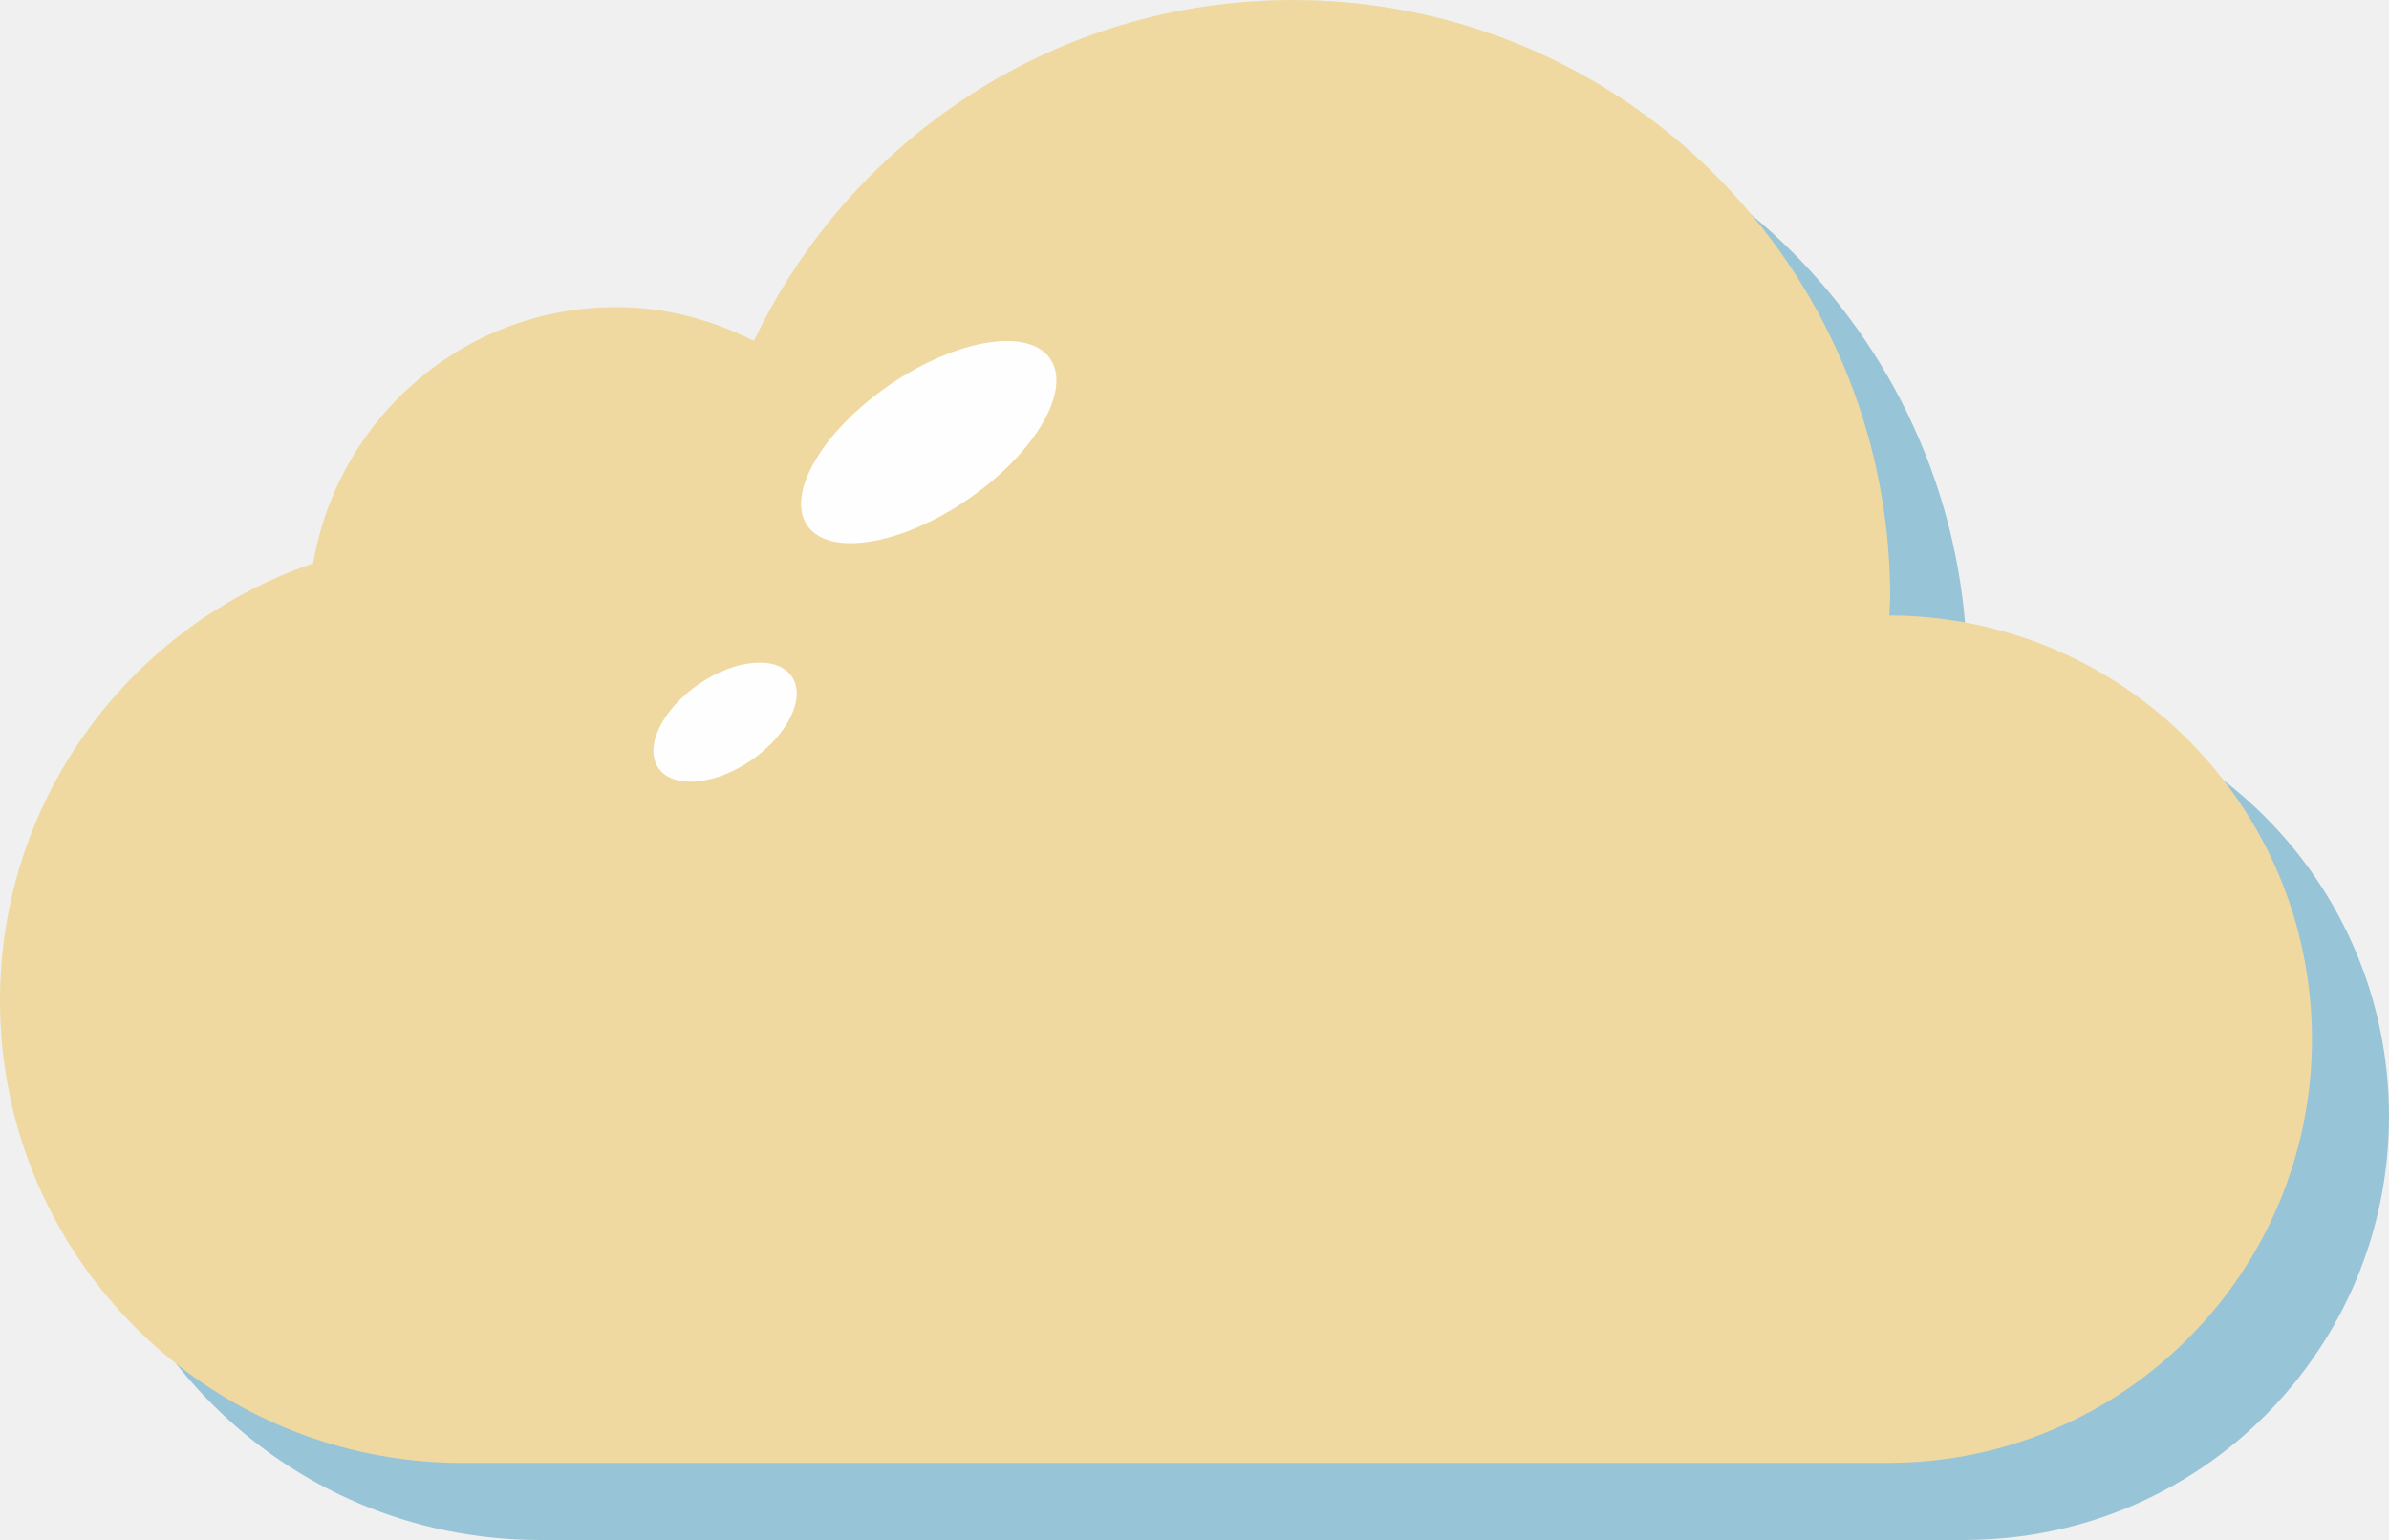
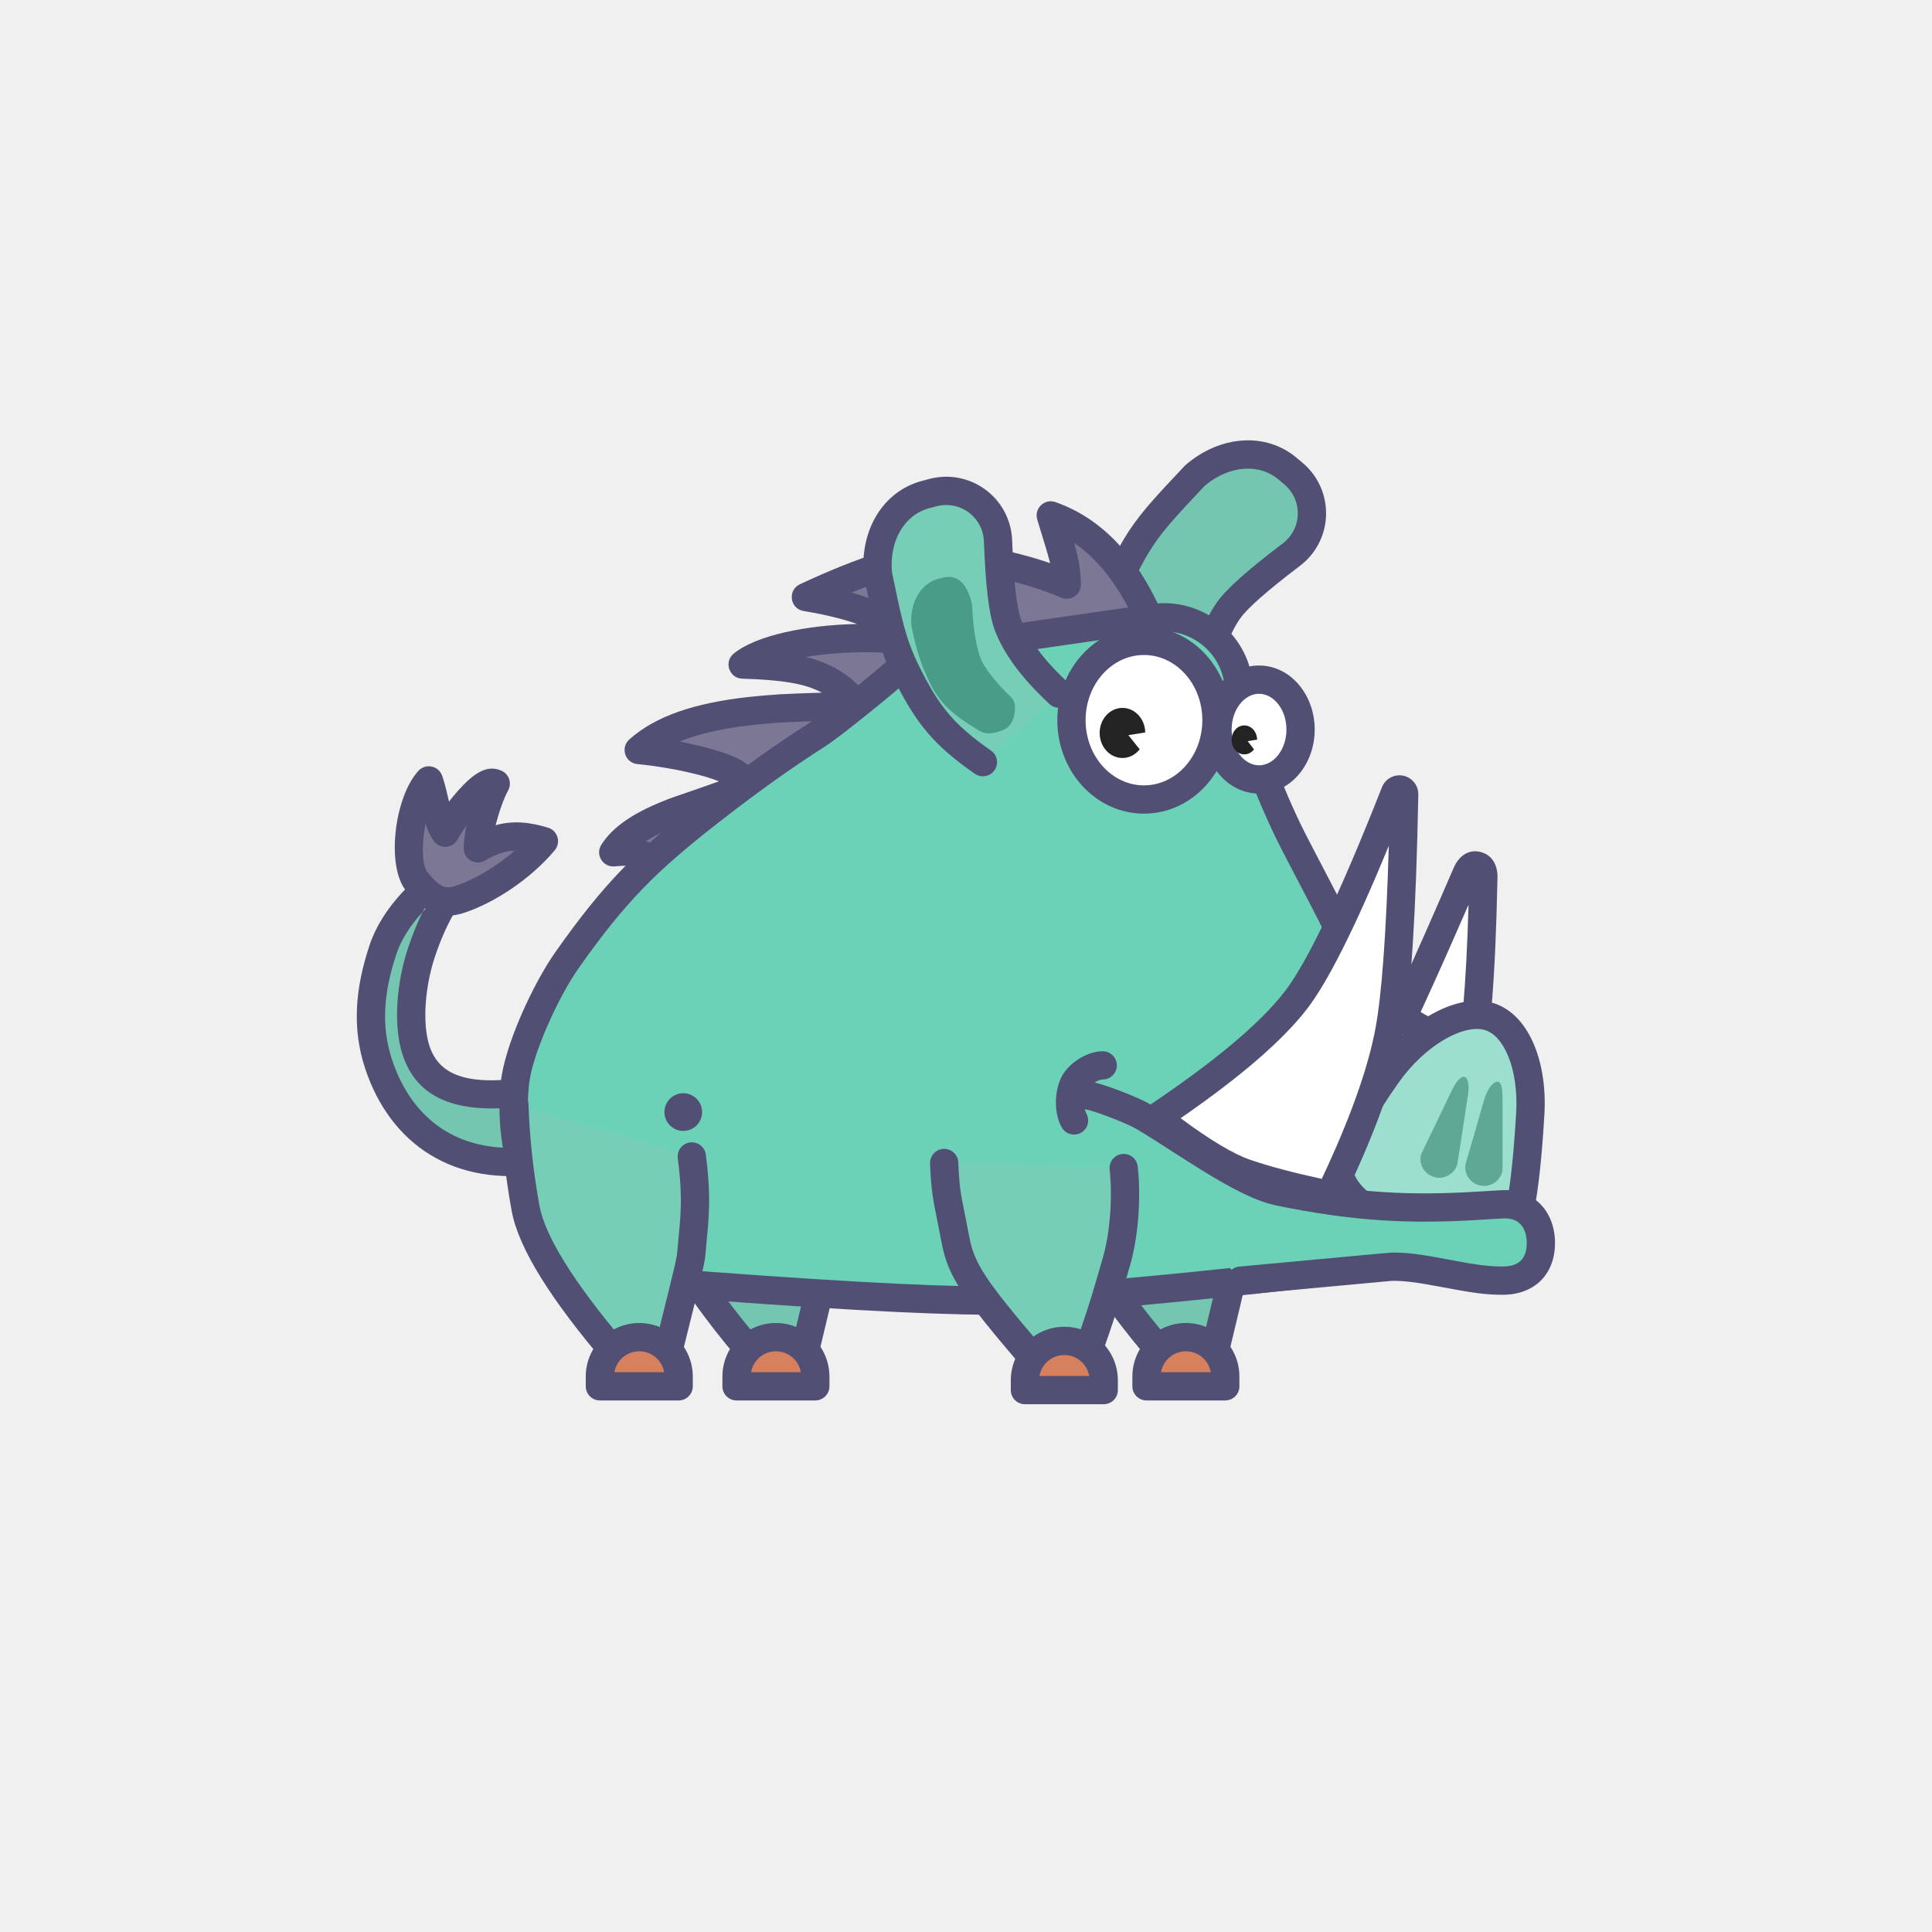
- <svg xmlns="http://www.w3.org/2000/svg" fill="none" version="1.1" width="129.158" height="83.28" viewBox="0 0 129.158 83.28">
-   <g style="mix-blend-mode:passthrough">
-     <g>
-       <path d="M106.309,37.451C106.317,37.121,106.357,36.795,106.357,36.462C106.357,18.626,91.899,4.167,74.063,4.167C61.195,4.167,50.118,11.712,44.926,22.601C42.675,21.47,40.173,20.774,37.483,20.774C29.238,20.774,22.438,26.773,21.099,34.635C11.255,37.996,4.167,47.303,4.167,58.282C4.167,72.081,15.353,83.268,29.149,83.28C29.149,83.28,106.358,83.28,106.358,83.28C106.358,83.28,106.358,83.276,106.358,83.276C118.965,83.211,129.158,72.98,129.158,60.365C129.158,47.726,118.936,37.487,106.309,37.451C106.309,37.451,106.309,37.451,106.309,37.451Z" fill="#98C4D8" fill-opacity="1" />
-     </g>
-     <g>
-       <path d="M102.142,33.284C102.15,32.954,102.19,32.628,102.19,32.295C102.19,14.459,87.732,0,69.896,0C57.028,0,45.951,7.544,40.759,18.434C38.509,17.303,36.006,16.607,33.316,16.607C25.072,16.607,18.271,22.605,16.932,30.468C7.089,33.829,0,43.135,0,54.115C0,67.914,11.187,79.101,24.982,79.113C24.982,79.113,102.191,79.113,102.191,79.113C102.191,79.113,102.191,79.109,102.191,79.109C114.798,79.044,124.992,68.813,124.992,56.198C124.991,43.559,114.769,33.32,102.142,33.284C102.142,33.284,102.142,33.284,102.142,33.284Z" fill="#EFD9A0" fill-opacity="1" />
-     </g>
-     <g>
-       <path d="M43.644,28.42C44.816,30.127,48.707,29.491,52.333,27C55.96,24.509,57.95,21.106,56.777,19.399C55.605,17.693,51.715,18.329,48.088,20.82C44.461,23.311,42.472,26.714,43.644,28.42C43.644,28.42,43.644,28.42,43.644,28.42Z" fill="#FEFEFE" fill-opacity="1" />
-     </g>
-     <g>
-       <path d="M35.594,41.531C36.375,42.669,38.623,42.482,40.614,41.115C42.605,39.747,43.586,37.716,42.804,36.578C42.023,35.44,39.775,35.627,37.784,36.994C35.793,38.362,34.812,40.393,35.594,41.531C35.594,41.531,35.594,41.531,35.594,41.531Z" fill="#FEFEFE" fill-opacity="1" />
-     </g>
-   </g>
+ <svg xmlns="http://www.w3.org/2000/svg" width="800px" height="800px" viewBox="0 0 1024 1024" class="icon" version="1.1">
+   <path d="M583.74 354.691c-0.07-27.823 5.108-41.245 16.159-61.29 7.927-14.383 16.114-22.888 33.4-41.287 15.233-13.145 35.453-15.233 49.172-3.689l3.094 2.602c11.599 9.765 13.112 27.076 3.377 38.67a27.628 27.628 0 0 1-4.428 4.208c-18.352 13.906-29.112 23.537-33.402 29.679-6.161 8.811-11.604 22.481-14.436 43.245" fill="#74C6B1" />
+   <path d="M677.651 254.159l3.092 2.602c8.439 7.103 9.536 19.693 2.465 28.118a19.938 19.938 0 0 1-3.217 3.057c-18.764 14.219-30.076 24.284-35.016 31.357-7.58 10.839-12.955 26.237-15.717 46.525a7.493 7.493 0 1 0 14.848 2.023c2.458-18.085 7.063-31.254 13.15-39.961 3.746-5.362 14.254-14.716 31.784-28.003a34.724 34.724 0 0 0 5.639-5.362c12.398-14.761 10.472-36.799-4.291-49.217l-3.094-2.602c-16.516-13.904-40.78-11.886-58.89 3.746-0.195 0.167-0.387 0.35-0.562 0.539-10.357 11.019-12.318 13.127-15.947 17.201-5.734 6.449-9.85 11.659-13.549 17.276a124.935 124.935 0 0 0-5.013 8.324c-13.03 23.642-17.156 38.093-17.091 64.924a7.493 7.493 0 0 0 14.98-0.04c-0.06-24.126 3.372-36.127 15.23-57.654a108.904 108.904 0 0 1 4.403-7.318c3.257-4.945 6.938-9.608 12.231-15.557 3.459-3.891 5.395-5.974 15.385-16.601 12.83-10.879 28.772-12.133 39.179-3.377z" fill="#524F75" />
+   <path d="M786.137 466.897c-1.166 59.055-4.795 88.601-8.467 108.099-3.929 20.862-13.212 46.482-27.855 76.867L686.829 628.157c23.03-30.902 38.39-53.508 46.087-67.814 7.215-13.402 20.49-42.016 44.754-98.089 1.446-3.032 3.354-4.116 5.714-3.254 3.542 1.286 2.772 6.883 2.752 7.897z" fill="#FFFFFF" />
+   <path d="M739.518 563.892c-7.228 13.424-20.79 33.625-40.755 60.746l47.244 17.78c12.683-27.126 20.78-50.096 24.301-68.813 4.163-22.113 6.838-50.398 8.04-94.101-19.289 44.272-31.649 71.041-38.83 84.388z m45.029-98.669l-0.025-0.01a2.812 2.812 0 0 1-0.23 0.197l0.14 0.067a1.936 1.936 0 0 1 0.052-0.102c0.017-0.05 0.042-0.1 0.062-0.152z m0.487 111.156c-4.069 21.594-13.567 47.806-28.467 78.733a7.493 7.493 0 0 1-9.391 3.759l-62.986-23.707a7.5 7.5 0 0 1-3.374-11.491c22.828-30.628 38.023-52.988 45.501-66.885 7.655-14.221 21.766-45.034 44.479-97.52 3.072-6.454 8.716-9.668 15.155-7.318 4.526 1.651 6.801 5.357 7.513 9.726 0.277 1.693 0.297 3.194 0.19 4.943-1.046 52.291-3.894 84.662-8.619 109.76zM793.63 467.044c0 0.01 0 0.02-0.005 0.027 0.005-0.01 0.005-0.02 0.005-0.027z" fill="#524F75" />
+   <path d="M439.099 602.951c3.297 25.573 0.839 42.199 0 53.668s-3.312 21.317-13.115 62.117H399.772c-29.244-34.227-45.513-60.361-48.805-78.398a381.108 381.108 0 0 1-5.927-54.811" fill="#74C6B1" />
+   <path d="M399.772 711.243l5.697 2.63c-0.752-0.884-1.496-1.756-2.23-2.63h-3.467z m20.305 0c9.738-40.565 10.647-44.921 11.421-53.59 0.047-0.522 0.09-1.044 0.127-1.581 0.085-1.169 0.187-2.395 0.332-4.076 0 0 0.297-3.352 0.382-4.358 1.349-15.717 1.394-27.683-0.674-43.732a7.485 7.485 0 0 1 6.474-8.384 7.488 7.488 0 0 1 8.389 6.474c2.225 17.253 2.175 30.23 0.742 46.927l-0.385 4.383c-0.142 1.616-0.237 2.777-0.317 3.861-0.045 0.614-0.095 1.219-0.147 1.821-0.907 10.178-1.833 14.393-13.155 61.502a7.49 7.49 0 0 1-7.285 5.747H399.772a7.493 7.493 0 0 1-5.697-2.63c-30.051-35.173-46.879-62.212-50.478-81.925a387.874 387.874 0 0 1-6.044-55.883 7.49 7.49 0 0 1 7.22-7.752 7.485 7.485 0 0 1 7.755 7.218 372.911 372.911 0 0 0 5.812 53.728c2.907 15.932 17.87 40.268 44.899 72.259h16.839v-0.007z" fill="#524F75" />
+   <path d="M411.256 708.718a20.87 20.87 0 0 1 20.872 20.87v5.187H390.384v-5.187a20.872 20.872 0 0 1 20.872-20.87z" fill="#D6805E" />
+   <path d="M411.256 716.211a13.384 13.384 0 0 0-13.182 11.077h26.364a13.382 13.382 0 0 0-13.182-11.077z m0-14.985c15.665 0 28.365 12.698 28.365 28.362v5.187a7.493 7.493 0 0 1-7.493 7.493H390.384a7.493 7.493 0 0 1-7.493-7.493v-5.187c0-15.665 12.7-28.362 28.365-28.362z" fill="#524F75" />
+   <path d="M656.386 602.951c3.297 25.573 0.839 42.199 0 53.668s-3.312 21.317-13.112 62.117h-26.217c-29.244-34.227-45.511-60.361-48.805-78.398a381.82 381.82 0 0 1-5.927-54.811" fill="#74C6B1" />
+   <path d="M617.057 711.243l5.697 2.63c-0.754-0.884-1.501-1.756-2.233-2.63h-3.464z m20.308 0c9.733-40.565 10.647-44.921 11.419-53.59 0.047-0.522 0.085-1.044 0.127-1.581 0.087-1.169 0.185-2.395 0.335-4.076l0.382-4.358c1.346-15.717 1.396-27.683-0.677-43.732a7.483 7.483 0 0 1 6.474-8.384 7.485 7.485 0 0 1 8.387 6.474c2.225 17.253 2.175 30.23 0.744 46.927-0.09 1.029-0.387 4.401-0.382 4.383a212.363 212.363 0 0 0-0.32 3.861 82.669 82.669 0 0 1-0.147 1.821c-0.907 10.178-1.833 14.393-13.16 61.502a7.488 7.488 0 0 1-7.283 5.747h-26.207a7.483 7.483 0 0 1-5.694-2.63c-30.051-35.173-46.879-62.212-50.478-81.925a388.231 388.231 0 0 1-6.047-55.883 7.485 7.485 0 0 1 7.22-7.752 7.485 7.485 0 0 1 7.755 7.22 373.61 373.61 0 0 0 5.809 53.73c2.907 15.932 17.87 40.266 44.904 72.254h16.839v-0.007z" fill="#524F75" />
+   <path d="M628.544 708.718a20.867 20.867 0 0 1 20.87 20.87v5.187h-41.739v-5.187a20.87 20.87 0 0 1 20.87-20.87z" fill="#D6805E" />
+   <path d="M628.544 716.211a13.382 13.382 0 0 0-13.182 11.077h26.367a13.387 13.387 0 0 0-13.185-11.077z m0-14.985c15.665 0 28.362 12.698 28.362 28.362v5.187a7.493 7.493 0 0 1-7.493 7.493h-41.739c-4.136 0-7.493-3.357-7.493-7.493v-5.187c0-15.665 12.698-28.362 28.362-28.362z" fill="#524F75" />
+   <path d="M619.395 357.114c-12.857-45.858-33.677-73.833-62.469-83.928 5.355 17.415 8.457 26.172 8.457 36.697-18.172-7.85-46.647-15.01-69.332-15.01-15.123 0-38.093 7.195-68.908 21.589 27.89 4.546 46.744 12.355 56.567 23.427-27.303-3.986-73.96-0.844-90.077 12.33 23.642 0.779 45.66 1.983 60.728 21.734-28.677 1.718-87.964-1.361-115.822 23.564 20.248 1.931 54.297 8.981 55.091 17.193 0.797 8.214-53.513 13.477-68.593 37.031 23.197-2.021 24.806 8.102 26.739 31.504 1.933 23.402 74.507 1.224 139.986-31.504 43.657-21.821 86.198-53.363 127.633-94.628z" fill="#7B7795" />
+   <path d="M549.766 275.386c-1.806-5.874 3.844-11.304 9.643-9.271 31.449 11.029 53.748 40.985 67.199 88.976a7.495 7.495 0 0 1-1.926 7.33c-41.977 41.807-85.162 73.825-129.566 96.019-33.839 16.913-68.68 30.633-95.337 37.364-14.426 3.644-26.289 5.225-35.163 4.456-11.609-1.004-19.473-6.376-20.303-16.399-2.003-24.234-3.207-26-18.622-24.658-6.194 0.539-10.312-6.266-6.961-11.504 6.616-10.332 18.527-17.69 36.012-24.381 2.615-0.999 17.57-5.992 26.287-9.206-2.615-1.049-5.867-2.108-9.616-3.127-10.02-2.725-23.033-5.005-33.585-6.012-6.504-0.619-9.154-8.687-4.286-13.042 14.039-12.56 34.931-19.304 62.621-22.446 11.816-1.341 20.228-1.793 39.456-2.355-9.223-5.035-21.721-6.748-42.236-7.423-6.918-0.227-9.853-8.909-4.496-13.29 11.916-9.743 38.84-15.175 65.404-15.69-7.885-2.77-17.338-5.075-28.357-6.871-7.275-1.186-8.644-11.064-1.966-14.184 31.734-14.821 55.581-22.291 72.077-22.291 18.265 0 41.34 4.496 60.528 11.092-0.904-3.826-2.69-9.686-6.811-23.087zM342.303 445.797l0.629-0.387c-0.212 0.127-0.422 0.255-0.629 0.387z m17.838-52.721l0.13-0.052-0.13 0.052z m209.031-105.392l0.155 0.105a2.108 2.108 0 0 1-0.155-0.105zM342.933 445.408l-0.629 0.387c4.313 1.551 7.69 4.148 10.275 7.945 4.116 6.044 5.31 12.445 6.668 28.884 0.107 1.309 1.494 2.258 6.658 2.705 6.886 0.594 17.253-0.784 30.203-4.056 25.5-6.441 59.365-19.773 92.307-36.24 41.802-20.895 82.652-50.923 122.545-90.117-9.76-32.658-23.682-54.899-41.634-67.127 2.42 8.654 2.712 10.752 3.249 16.082 0.2 2.001 0.3 3.989 0.3 6.009 0 5.387-5.517 9.014-10.46 6.878-18.996-8.204-46.312-14.396-66.36-14.396-10.302 0-25.285 3.886-44.726 11.706 17.318 4.94 29.983 11.816 37.993 20.842 4.638 5.227 0.227 13.397-6.686 12.388-17.001-2.483-38.185-1.956-55.498 0.894 0.692 0.175 1.386 0.36 2.083 0.552 12.79 3.547 23.033 10.078 31.105 20.657 3.639 4.768 0.477 11.666-5.51 12.021-3.716 0.222-7.553 0.365-14.586 0.559-21.816 0.614-30.305 1.019-42.369 2.39-14.953 1.696-27.516 4.503-37.588 8.644 5.2 1.064 10.412 2.235 15.08 3.504 16.052 4.366 24.913 8.884 25.745 17.46 0.462 4.76-2.108 7.932-6.134 10.41-4.476 2.755-33.063 12.231-34.858 12.917-6.826 2.615-12.553 5.292-17.173 8.1z" fill="#524F75" />
+   <path d="M282.781 578.118c-35.618 5.567-55.393-0.762-62.217-21.234-5.175-15.532-1.926-38.035 2.94-52.451 4.111-12.186 11.659-30.173 24.671-41.899l-2.715-4.848c-20.393 10.73-36.662 28.425-42.331 45.221-6.456 19.134-9.551 39.846-2.423 61.238 10.864 32.608 38.632 57.824 85.789 50.456l-3.714-36.482z" fill="#74C6B1" />
+   <path d="M281.625 570.713a7.493 7.493 0 0 1 8.612 6.644l3.716 36.482a7.493 7.493 0 0 1-6.296 8.162c-46.824 7.318-80.636-15.215-94.056-55.491-7.001-21.009-5.567-42.304 2.433-66.003 6.386-18.919 24.144-37.985 45.94-49.454a7.493 7.493 0 0 1 10.025 2.97l2.715 4.848a7.49 7.49 0 0 1-1.521 9.226c-9.78 8.811-17.058 22.341-22.588 38.73-5.31 15.737-6.953 35.62-2.93 47.688 5.327 15.992 21.179 21.319 53.95 16.199zM210.23 505.299c-7.038 20.855-8.257 38.937-2.413 56.472 10.502 31.524 34.966 49.319 70.481 46.275l-2.185-21.472c-34.401 3.901-55.024-4.423-62.654-27.328-5.212-15.647-3.312-38.66 2.95-57.214 2.228-6.604 4.718-12.82 7.545-18.579-6.436 6.978-11.259 14.548-13.724 21.846z m38.722-40.985l-3.489-6.631-6.536 3.661 2.715 4.848 6.536-3.661-5.015-5.567c-7.815 7.041-14.069 16.012-19.209 26.487 6.816-7.388 15.445-14.109 24.998-19.136z" fill="#524F75" />
+   <path d="M226.699 414.036c3.297 8.839 4.598 21.282 9.151 27.571 4.513-8.639 19.306-29.576 26.349-26.474-5 9.503-9.321 27.773-8.879 34.459 14.069-8.682 24.818-7.308 34.936-4.408-14.001 17.308-33.605 27.838-43.42 31.387-9.815 3.549-15.198 0.569-23.412-8.657-8.214-9.226-5.085-42.196 5.275-53.877z" fill="#7B7795" />
+   <path d="M226.746 462.528c6.798 7.91 9.151 8.909 15.153 6.858 9.443-3.229 21.014-9.895 30.9-18.497-5.11 0.19-9.98 1.813-15.7 5.205-4.855 2.88-11.032-0.44-11.306-6.079-0.15-3.074 0.43-7.565 1.494-12.528-1.921 2.707-3.606 5.345-4.755 7.455-2.662 4.89-9.538 5.27-12.725 0.704-1.816-2.602-3.07-5.312-4.266-9.174-2.123 10.697-1.988 22.338 1.206 26.055z m63.725-23.842c5.132 1.568 7.001 7.865 3.554 11.978-12.995 15.505-32.024 27.685-47.281 32.9-12.698 4.341-20.965 0.832-31.364-11.271-10.779-12.543-6.531-49.674 6.381-63.728 3.824-4.161 10.7-2.755 12.583 2.572 1.101 3.122 1.806 5.832 3.162 11.701l0.302 1.304 0.17 0.729a104.423 104.423 0 0 1 4.928-5.947c8.344-9.283 15.387-13.889 22.988-10.38a7.493 7.493 0 0 1 3.429 10.407c-2.443 4.451-4.965 11.843-6.639 18.42 9.009-2.493 17.7-1.768 27.788 1.314z" fill="#524F75" />
+   <path d="M524.643 689.327c33.61 0 106.224-6.641 217.847-19.928 15.867-0.47 37.306-0.572 43.188-15.293 13.614-34.082 21.037-49.906 21.037-79.737 0-22.301-72.849-12.033-95.632-78.164-6.993-20.295-43.93-70.296-54.846-135.767-3.559-21.347-23.547-35.94-44.999-32.845l-112.493 16.224a39.786 39.786 0 0 0-21.347 10.158c-4.306 3.976-33.902 28.774-44.094 35.313-19.436 12.47-35.76 24.194-55.98 39.904-29.494 22.915-48.463 39.514-76.83 79.747-8.037 11.399-25.515 44.574-27.601 65.431-1.394 13.901-0.577 26.904 2.445 39.004 6.456 25.153 32.858 64.829 70.566 65.886 85.546 6.711 145.123 10.068 178.738 10.068z" fill="#6BD2B7" />
+   <path d="M524.643 696.82c-33.839 0-93.509-3.359-179.143-10.073-19.533-0.609-37.393-10.295-52.117-26.322-12.168-13.245-21.487-30.308-25.315-45.233-3.239-12.957-4.111-26.826-2.635-41.567 1.916-19.131 16.933-51.979 28.934-69.003 25.825-36.627 42.896-53.795 78.358-81.348 20.925-16.257 37.359-27.993 56.53-40.291 7.875-5.053 36.002-27.995 43.058-34.511a47.276 47.276 0 0 1 25.363-12.071l112.495-16.224c25.475-3.674 49.224 13.662 53.453 39.029 4.353 26.119 13.09 51.252 25.845 77.851 4.82 10.055 26.342 49.881 28.694 56.71 7.53 21.844 21.032 35.865 40.765 45.91 5.327 2.712 10.904 5.053 17.83 7.605 1.726 0.634 13.372 4.75 16.411 5.924 14.174 5.465 21.032 10.874 21.032 21.164 0 13.155-1.376 24.134-4.338 35.468-2.962 11.321-3.042 11.531-17.228 47.049-5.165 12.927-17.381 17.98-36.25 19.414-3.564 0.267-6.074 0.365-12.493 0.552-112.59 13.322-185.269 19.966-219.251 19.966z m0-14.985c33.205 0 105.649-6.624 216.956-19.873 1.264-0.067 1.264-0.067 1.866-0.085 6.179-0.177 8.544-0.27 11.783-0.517 13.674-1.039 21.107-4.111 23.467-10.033 13.819-34.586 13.926-34.868 16.651-45.281 2.637-10.078 3.851-19.788 3.851-31.677 0-1.668-2.742-3.824-11.441-7.185-2.797-1.081-14.291-5.145-16.192-5.844-7.435-2.737-13.522-5.295-19.449-8.309-22.99-11.701-39.249-28.577-48.138-54.382-1.878-5.46-22.738-44.054-28.043-55.114-13.312-27.773-22.498-54.19-27.109-81.863-2.887-17.328-19.114-29.177-36.537-26.664l-112.493 16.224a32.283 32.283 0 0 0-17.333 8.247c-7.645 7.058-36.384 30.503-45.133 36.115-18.769 12.041-34.841 23.52-55.426 39.511-34.359 26.696-50.401 42.828-75.304 78.149-10.647 15.1-24.658 45.745-26.272 61.865-1.309 13.065-0.547 25.205 2.25 36.392 7.655 29.838 34.863 59.457 63.518 60.259 85.734 6.718 145.163 10.065 178.526 10.065z" fill="#524F75" />
+   <path d="M366.669 612.941c3.297 25.573 0.839 37.204 0 48.672s-3.312 16.322-13.115 57.122H327.343C298.099 684.509 281.83 658.375 278.538 640.337A381.108 381.108 0 0 1 272.611 585.526" fill="#76CEB7" />
+   <path d="M327.343 711.243l5.697 2.63c-0.752-0.884-1.496-1.756-2.23-2.63h-3.467z m31.377-45.658c0.205-1.434 0.357-2.882 0.477-4.518a206.696 206.696 0 0 1 0.529-5.927l0.195-1.981c1.344-13.717 1.384-23.237-0.682-39.264a7.485 7.485 0 0 1 6.474-8.384 7.488 7.488 0 0 1 8.389 6.474c2.225 17.258 2.18 27.873 0.734 42.638l-0.195 1.986-0.185 1.913a173.163 173.163 0 0 0-0.312 3.639 81.878 81.878 0 0 1-0.584 5.532c-0.832 5.864-10.345 42.923-12.718 52.796a7.49 7.49 0 0 1-7.285 5.747H327.343a7.493 7.493 0 0 1-5.697-2.63C291.595 688.433 274.767 661.394 271.168 641.681A387.874 387.874 0 0 1 265.124 585.798a7.493 7.493 0 1 1 14.975-0.534 372.911 372.911 0 0 0 5.812 53.728c2.907 15.932 17.87 40.268 44.899 72.259h16.869c3.564-14.383 10.44-41.432 11.042-45.665z" fill="#524F75" />
+   <path d="M362.146 589.424m-9.99 0a9.99 9.99 0 1 0 19.98 0 9.99 9.99 0 1 0-19.98 0Z" fill="#524F75" />
+   <path d="M338.827 708.718a20.87 20.87 0 0 1 20.872 20.87v5.187H317.954V729.588a20.872 20.872 0 0 1 20.872-20.87z" fill="#D6805E" />
+   <path d="M338.827 716.211a13.384 13.384 0 0 0-13.182 11.077h26.364a13.382 13.382 0 0 0-13.182-11.077z m0-14.985c15.665 0 28.365 12.698 28.365 28.362v5.187a7.493 7.493 0 0 1-7.493 7.493H317.954a7.493 7.493 0 0 1-7.493-7.493V729.588c0-15.665 12.7-28.362 28.365-28.362z" fill="#524F75" />
+   <path d="M809.767 584.547c1.586 25.318 1.693 43.263 0.322 53.84-2.063 15.862-23.322 19.458-45.196 17.56-21.879-1.903-53.857-16.102-52.182-33.385 1.121-11.519 7.538-28.155 19.244-49.906 12.61-23.564 33.755-38.934 48.942-37.059 15.19 1.873 27.253 22.358 28.869 48.95z" fill="#9DDFCE" />
+   <path d="M803.58 590.204c1.441-23.452-6.529-41.767-17.023-44.387-11.521-2.88-31.594 8.617-45.161 27.875-13.742 19.414-21.736 34.391-23.987 44.487-2.113 9.478 20.108 25.905 41.962 30.538 21.781 4.615 36.035 1.928 38.185-6.454 2.503-9.74 4.536-27.186 6.024-52.059z m14.955 0.909c-1.536 25.755-3.664 43.962-6.464 54.879-4.975 19.366-26.951 23.502-55.813 17.391-29.072-6.161-58.121-27.641-53.475-48.453 2.78-12.498 11.581-28.982 26.367-49.876 16.736-23.767 42.366-38.445 61.04-33.775 19.179 4.8 30.181 30.063 28.345 59.834z" fill="#524F75" />
+   <path d="M776.097 570.755c2.223 0.46 2.79 5.122 1.801 10.769l-5.455 35.385c-1.419 5.27-6.878 8.397-12.181 6.986-5.307-1.409-8.459-6.826-7.036-12.101l15.557-32.341c2.4-5.327 5.095-9.154 7.313-8.699zM793.937 573.34c2.16 0.445 2.445 4.508 2.445 10.163v36.729c-0.859 5.387-5.957 9.066-11.381 8.212-5.43-0.854-9.126-5.914-8.272-11.299l10.123-34.946c1.593-5.262 4.925-9.296 7.086-8.859z" fill="#5EA895" />
+   <path d="M577.161 580.758c3.836 0.519 21.856 7.008 28.747 11.042 20.952 12.263 52.381 35.743 72.092 39.801 60.146 12.385 97.15 7.712 118.432 6.698 11.961-0.572 19.686 7.225 20.245 19.369 0.017 0.342 0.025 0.684 0.025 1.026 0 12.78-7.682 20.083-20.27 20.083-19.686 0-39.324-7.4-58.543-7.4-0.864 0-79.884 7.4-80.454 7.4" fill="#6BD2B7" />
+   <path d="M576.157 588.183c3.332 0.452 20.512 6.891 25.965 10.083 3.362 1.968 7.141 4.311 12.176 7.525 2.135 1.361 11.296 7.258 13.712 8.799 3.06 1.951 5.737 3.639 8.297 5.225 17.43 10.784 29.853 17.001 40.181 19.124 41.47 8.539 71.17 9.835 107.61 7.603 1.484-0.09 6.191-0.39 6.786-0.425 2.463-0.155 4.258-0.26 5.902-0.337 7.57-0.362 12.023 3.966 12.41 12.228 0.01 0.23 0.015 0.457 0.015 0.684 0 8.492-4.178 12.585-12.778 12.585-7.588 0-13.939-0.894-28.05-3.569-15.22-2.88-21.864-3.831-30.493-3.831-0.767 0-6.509 0.532-40.918 3.721-18.844 1.748-39.706 3.679-39.536 3.679a7.493 7.493 0 0 0 0 14.985c0.532 0 0.727-0.02 13.379-1.189l12.79-1.186 14.633-1.359c20.957-1.943 39.684-3.669 39.644-3.669 7.37 0 13.424 0.867 27.708 3.569 15.035 2.847 22.006 3.831 30.842 3.831 16.806 0 27.763-10.732 27.763-27.576 0-0.46-0.01-0.914-0.035-1.376-0.752-16.332-12.018-27.268-28.085-26.499-1.731 0.08-3.591 0.187-6.122 0.347l-6.773 0.425c-35.226 2.16-63.648 0.917-103.669-7.323-8.045-1.658-19.356-7.315-35.323-17.193a672.134 672.134 0 0 1-8.12-5.113c-2.378-1.519-11.544-7.42-13.709-8.801-5.185-3.307-9.111-5.744-12.673-7.827-7.061-4.131-26.077-11.264-31.522-12.001a7.498 7.498 0 0 0-2.008 14.86z" fill="#524F75" />
+   <path d="M595.571 619.083c2.205 20.36-1.129 40.358-3.804 49.439-2.67 9.084-7.712 28.212-16.926 52.209h-26.479c-29.244-34.259-38.782-46.165-42.074-64.22-3.292-18.055-5.2-21.686-5.859-40.201" fill="#76CEB7" />
+   <path d="M569.659 713.238h-17.845c-29.891-35.108-35.528-43.675-38.155-58.071-0.954-5.255-3.514-17.685-3.864-19.648-1.039-5.797-1.581-11.119-1.878-19.473a7.493 7.493 0 0 0-14.975 0.532c0.322 9.036 0.934 15.058 2.103 21.586 0.397 2.205 2.96 14.668 3.876 19.688 3.354 18.41 10.008 28.23 43.737 67.741a7.493 7.493 0 0 0 5.697 2.63h26.482a7.503 7.503 0 0 0 6.996-4.81 497.217 497.217 0 0 0 11.084-32.176c1.219-3.964 2.33-7.717 3.572-12.028 0.04-0.137 2.033-7.098 2.463-8.572 3.931-13.334 6.059-34.014 4.069-52.366a7.49 7.49 0 1 0-14.895 1.616c1.766 16.317-0.155 35.018-3.542 46.517-0.457 1.536-2.468 8.577-2.493 8.659a675.515 675.515 0 0 1-3.492 11.766 494.182 494.182 0 0 1-8.939 26.409z" fill="#524F75" />
+   <path d="M564.117 710.698a20.872 20.872 0 0 1 20.872 20.87V736.78H543.244v-5.21a20.875 20.875 0 0 1 20.872-20.872z" fill="#D6805E" />
+   <path d="M564.117 718.191a13.384 13.384 0 0 0-13.185 11.094h26.372a13.384 13.384 0 0 0-13.187-11.094z m0-14.985c15.662 0 28.365 12.703 28.365 28.362V736.78c0 4.136-3.359 7.493-7.493 7.493H543.244c-4.136 0-7.493-3.357-7.493-7.493v-5.21c0-15.665 12.703-28.365 28.365-28.365z" fill="#524F75" />
+   <path d="M744.248 420.969c-1.196 62.169-3.824 104.051-7.887 125.652-4.361 23.17-14.888 52.097-31.584 86.775-18.25-3.804-33.045-7.648-44.394-11.526s-27.153-13.729-47.411-29.554c35.628-23.892 60.201-44.554 73.721-61.974 12.59-16.229 30.171-53.008 52.741-110.332a2.493 2.493 0 1 1 4.815 0.959z" fill="#FFFFFF" />
+   <path d="M692.604 534.933c-12.957 16.704-35.213 35.882-66.835 57.729 15.727 11.701 28.15 19.081 37.029 22.113 9.82 3.357 22.416 6.713 37.753 10.055 14.968-31.776 24.444-58.338 28.442-79.602 3.342-17.76 5.722-50.131 7.103-96.895-17.96 43.505-32.368 72.257-43.493 86.6z m51.118 13.07c-4.498 23.914-15.243 53.423-32.196 88.643a7.5 7.5 0 0 1-8.282 4.084c-18.527-3.866-33.61-7.782-45.288-11.774-12.33-4.211-28.742-14.438-49.604-30.737-4.014-3.144-3.796-9.291 0.44-12.128 35.018-23.485 59.05-43.682 71.97-60.344 12.011-15.48 29.384-51.824 51.692-108.487a9.993 9.993 0 0 1 12.957-5.637 9.983 9.983 0 0 1 6.326 9.488c-1.199 62.579-3.849 104.755-8.015 126.891z" fill="#524F75" />
+   <path d="M520.956 403.963c-22.83-15.897-30.855-27.843-40.935-48.388-7.235-14.743-9.511-26.329-14.666-51.045-2.033-20.015 7.857-37.773 25.183-42.391l3.906-1.041c14.653-3.904 29.701 4.788 33.612 19.414 0.527 1.973 0.834 4.001 0.907 6.039 0.869 23.013 2.582 37.344 5.15 44.384 3.689 10.1 11.756 22.401 27.146 36.627" fill="#76CEB7" />
+   <path d="M492.469 269.379l3.906-1.041c10.66-2.84 21.599 3.482 24.444 14.109 0.385 1.434 0.604 2.905 0.662 4.388 0.884 23.53 2.647 38.567 5.602 46.674 4.531 12.42 14.061 25.657 29.097 39.559a7.493 7.493 0 1 0 10.17-11.002c-13.399-12.39-21.551-23.712-25.193-33.692-2.24-6.146-3.879-20.118-4.708-42.096a34.554 34.554 0 0 0-1.156-7.695c-4.98-18.624-24.134-29.689-42.781-24.718l-3.901 1.034c-20.865 5.56-33.125 26.589-30.71 50.391 0.027 0.26 0.067 0.517 0.12 0.774 3.087 14.803 3.689 17.615 4.948 22.925 1.993 8.399 3.901 14.758 6.379 21.009a122.76 122.76 0 0 0 3.946 8.879c11.891 24.231 21.362 35.902 43.38 51.237a7.493 7.493 0 1 0 8.567-12.298c-19.803-13.789-27.665-23.477-38.492-45.541a108.849 108.849 0 0 1-3.469-7.805c-2.183-5.505-3.891-11.194-5.727-18.942-1.201-5.068-1.798-7.85-4.775-22.128-1.563-16.746 6.551-30.52 19.693-34.022z" fill="#524F75" />
+   <path d="M518.931 387.234c-1.823-1.121-3.267-2.011-4.318-2.67-10.462-6.556-16.891-12.713-21.604-22.321-4.161-8.482-6.938-15.917-9.903-30.131-1.169-11.511 4.146-22.633 14.111-25.288l2.248-0.599c8.427-2.245 13.09 3.991 15.338 12.403 0.305 1.136 0.475 2.3 0.524 3.474 0.497 13.235 2.77 22.386 4.251 26.437 1.538 4.223 5.864 10.105 11.509 16.147 1.054 1.126 2.59 2.672 4.61 4.635a7.468 7.468 0 0 1 2.268 5.475c-0.025 1.733-0.132 3.057-0.322 3.969-0.467 2.243-1.316 4.166-2.555 5.762-1.094 1.409-3.224 2.55-6.391 3.422-0.634 0.175-1.536 0.372-2.692 0.592a10 10 0 0 1-7.073-1.306z" fill="#499C87" />
+   <path d="M567.141 380.566a42.771 39.864 90 1 0 79.727 0 42.771 39.864 90 1 0-79.727 0Z" fill="#FFFFFF" />
+   <path d="M637.075 386.842a27.431 26.569 0 1 0 54.861 0 27.431 26.569 0 1 0-54.861 0Z" fill="#FFFFFF" />
+   <path d="M667.313 420.614c16.634 0 29.506-15.467 29.506-33.942s-12.872-33.937-29.506-33.937c-16.629 0-29.501 15.467-29.501 33.939s12.87 33.942 29.501 33.942z m0-14.985c-7.682 0-14.516-8.212-14.516-18.956s6.831-18.951 14.516-18.951c7.687 0 14.521 8.214 14.521 18.954s-6.833 18.956-14.521 18.956z" fill="#524F75" />
+   <path d="M664.658 397.175c-1.244 1.628-3.077 2.66-5.127 2.66-3.741 0-6.776-3.437-6.776-7.678s3.035-7.678 6.776-7.678c3.694 0 6.698 3.354 6.771 7.523l-5.02 0.829 3.377 4.343z" fill="#232323" />
+   <path d="M606.32 431.244c25.525 0 45.923-22.321 45.923-49.534S631.843 332.176 606.32 332.176c-25.518 0-45.918 22.321-45.918 49.534s20.4 49.534 45.918 49.534z m0-14.985c-16.923 0-30.932-15.325-30.932-34.549S589.399 347.161 606.32 347.161c16.928 0 30.937 15.325 30.937 34.549s-14.004 34.549-30.937 34.549z" fill="#524F75" />
+   <path d="M604.063 397.155c-2.215 2.817-5.487 4.601-9.141 4.601-6.668 0-12.078-5.944-12.078-13.277s5.407-13.275 12.078-13.275c6.594 0 11.946 5.799 12.076 13.007l-8.954 1.431 6.019 7.513z" fill="#232323" />
+   <path d="M584.452 557.176c-8.519 0-18.527 6.591-22.031 14.044-3.839 8.17-3.624 19.234 0.237 26.179a7.493 7.493 0 1 0 13.095-7.283c-1.479-2.657-1.591-8.644 0.237-12.53 1.071-2.28 5.854-5.43 8.467-5.43a7.493 7.493 0 0 0 7.493-7.493 7.5 7.5 0 0 0-7.498-7.488z" fill="#524F75" />
</svg>
